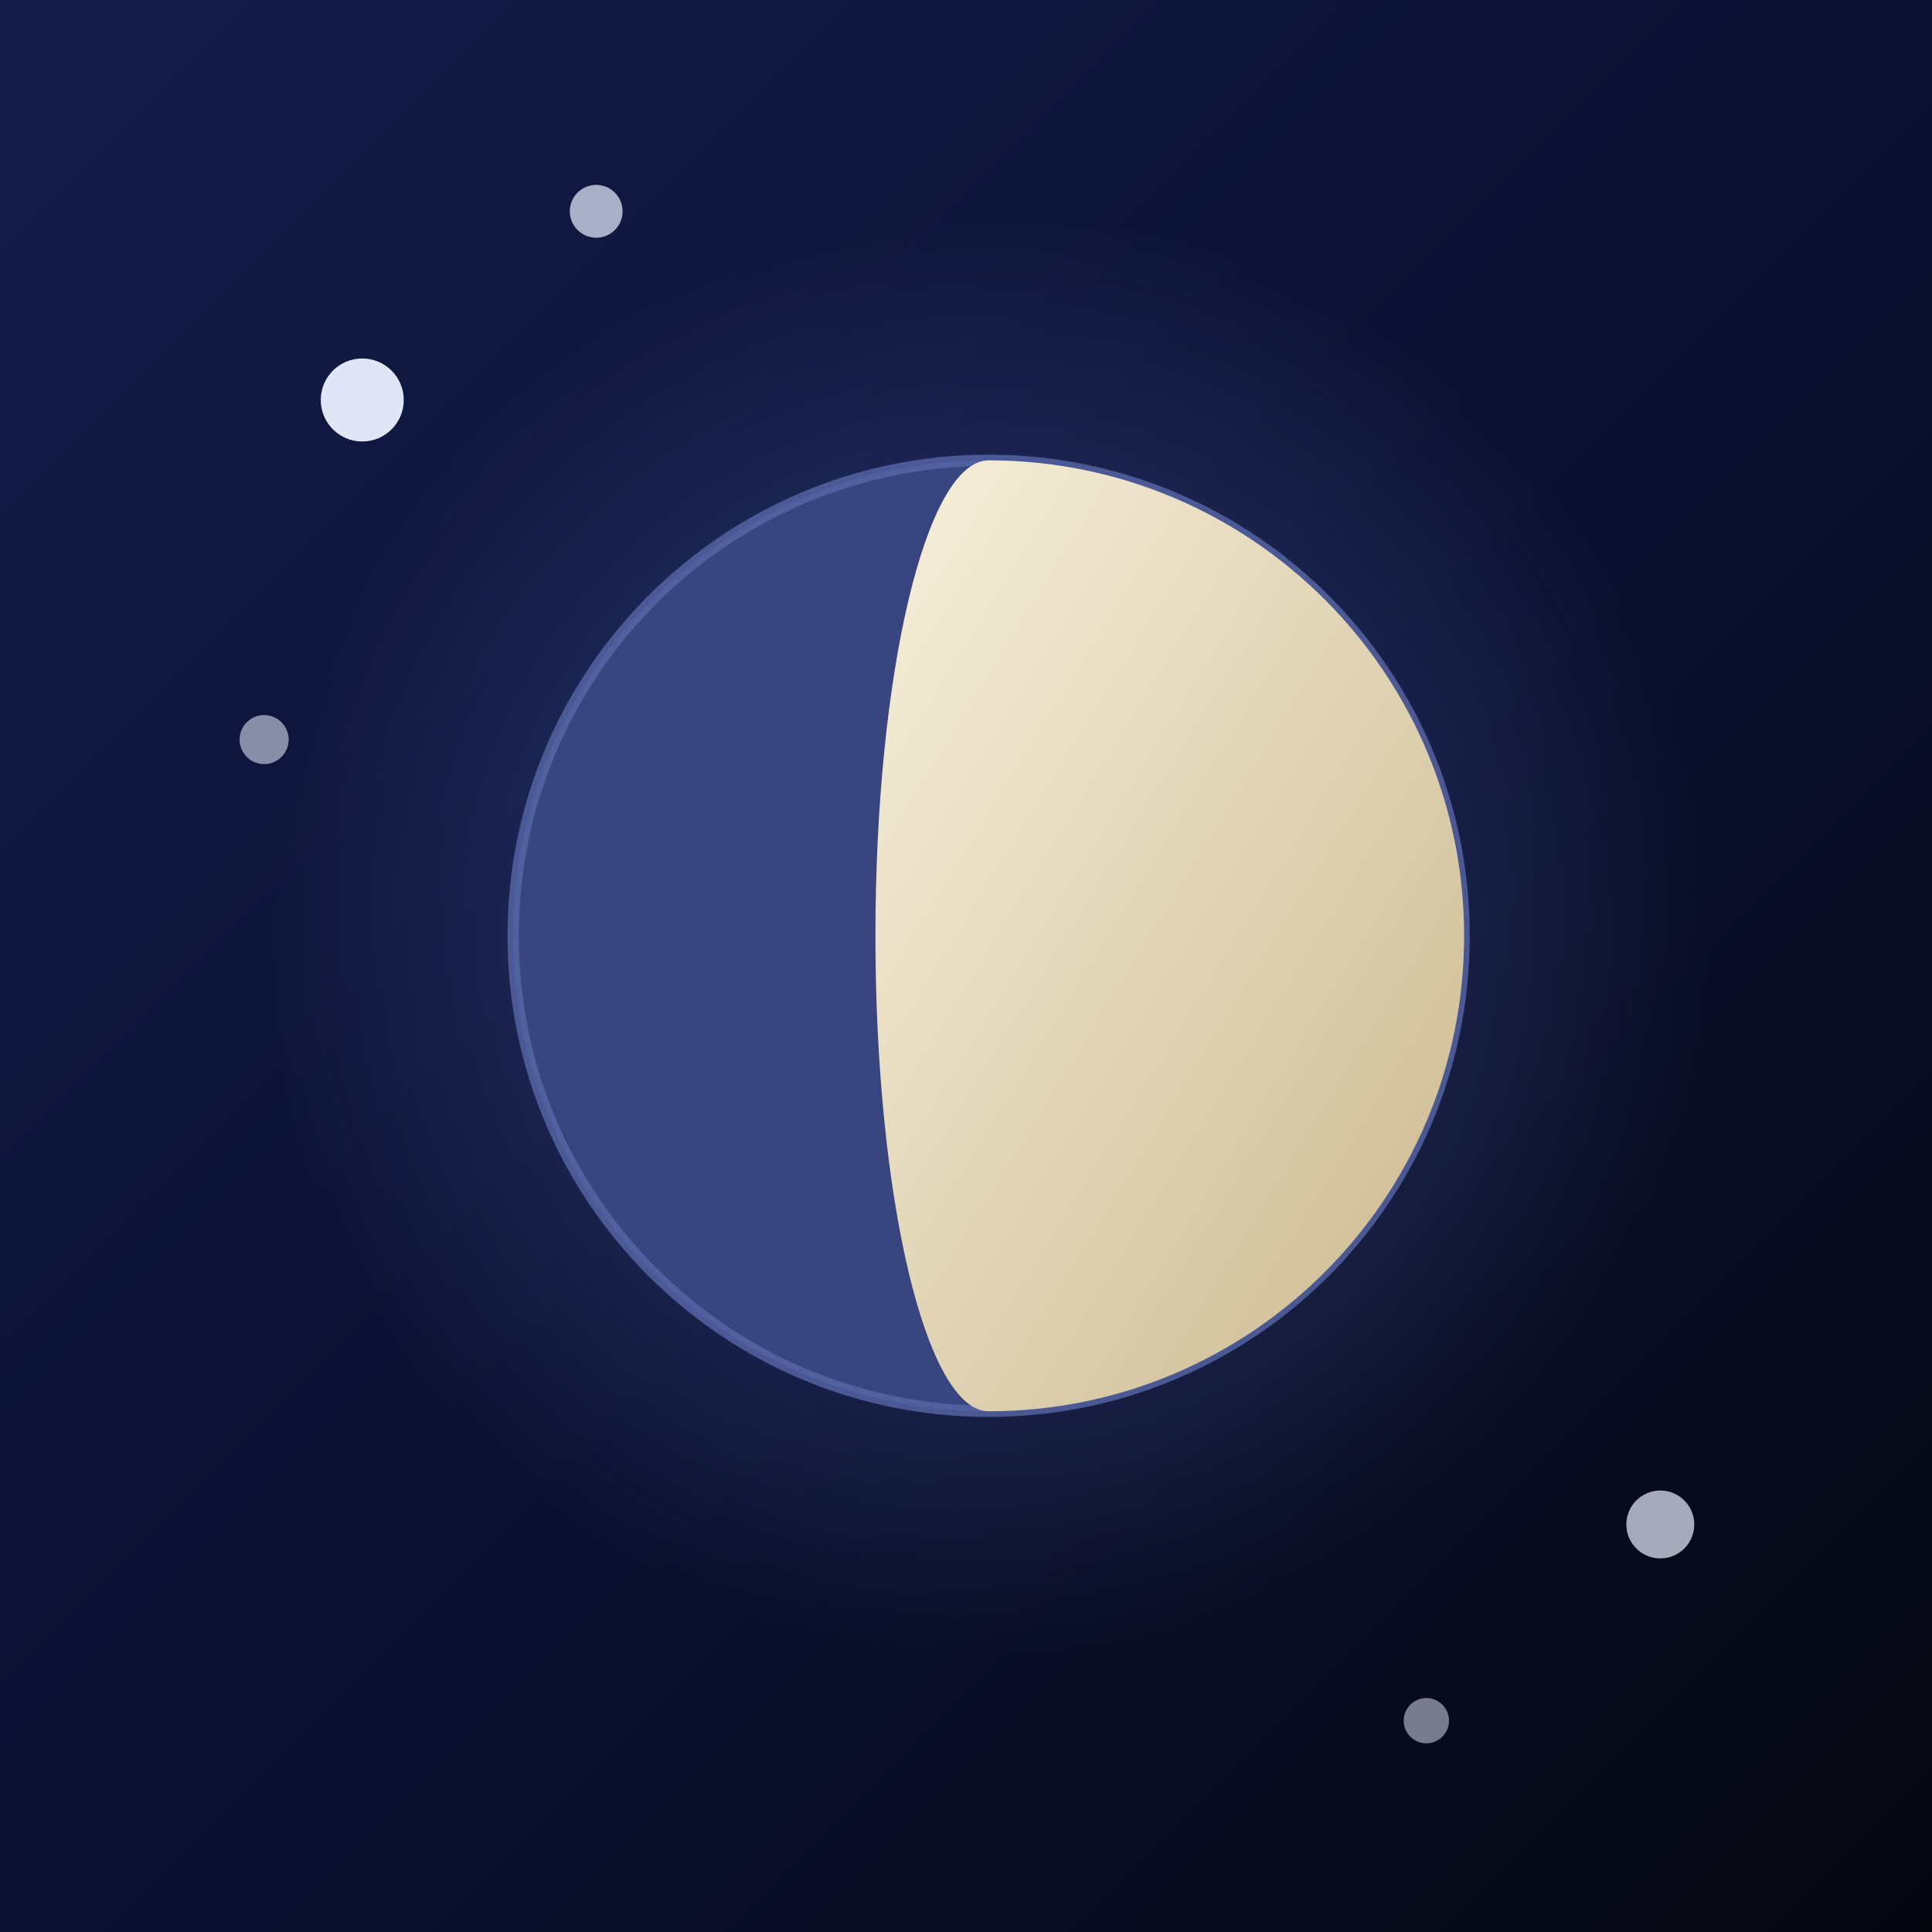
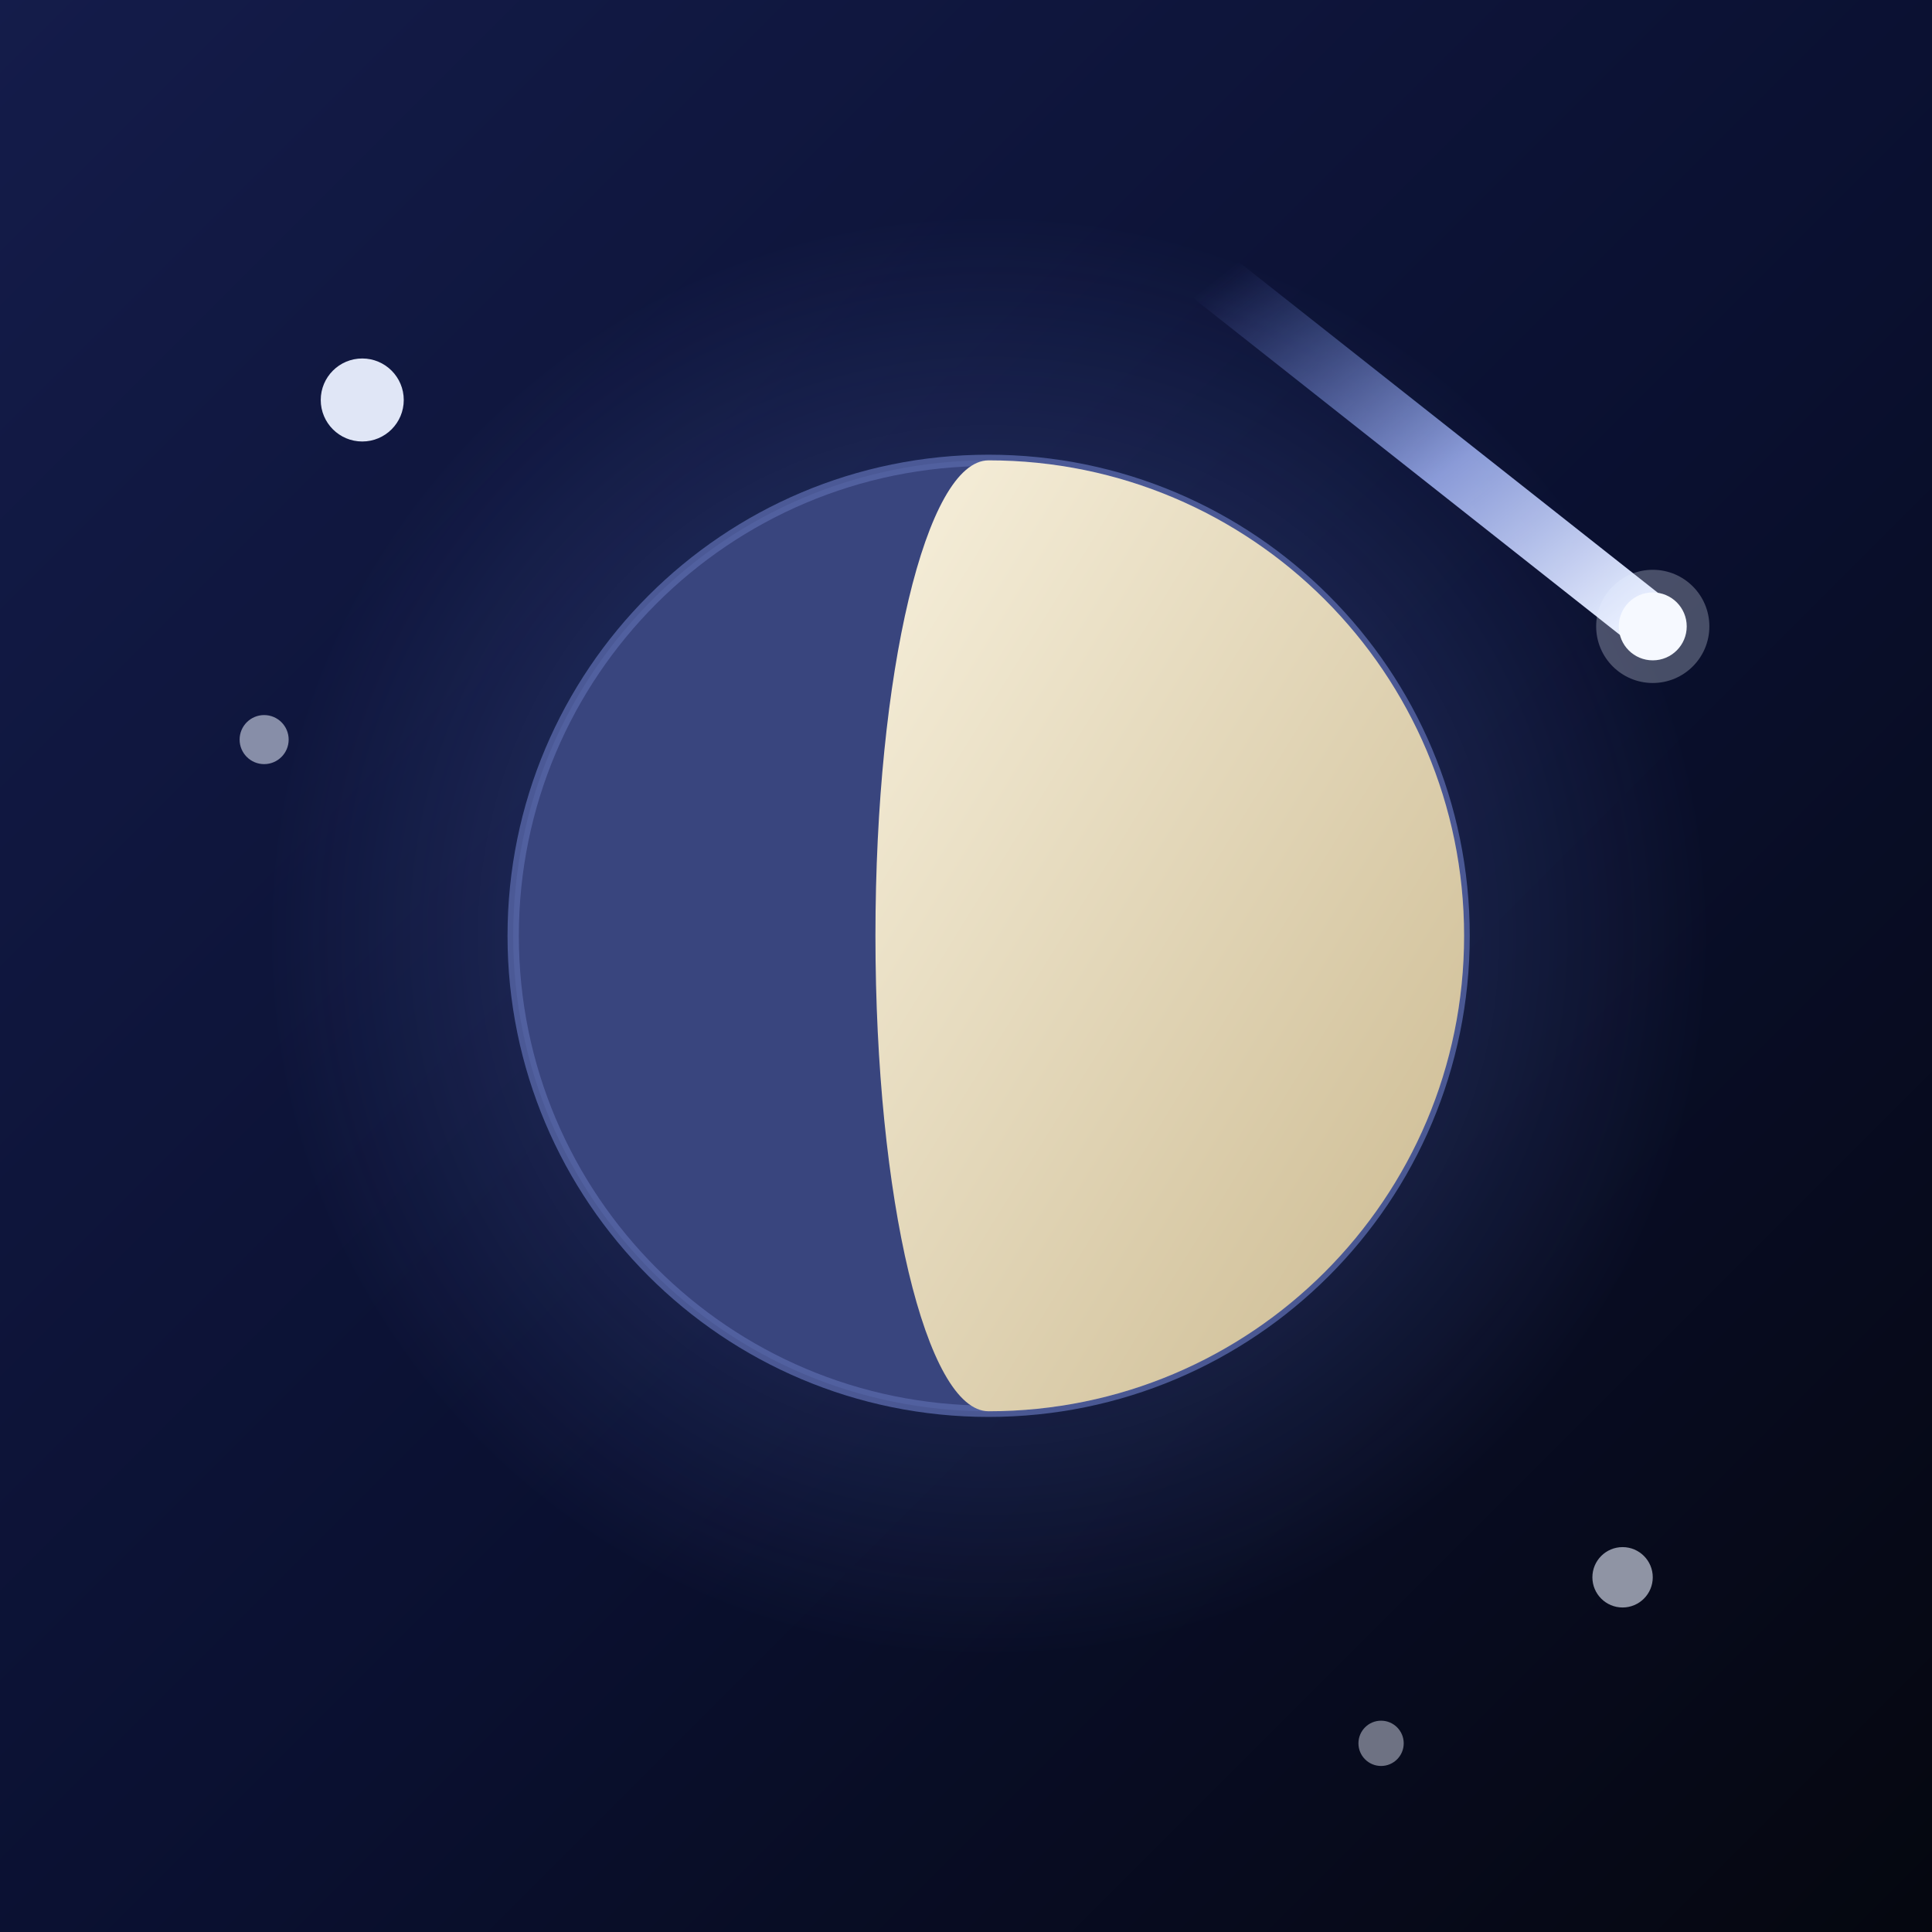
<svg xmlns="http://www.w3.org/2000/svg" viewBox="0 0 512 512" width="512" height="512">
  <defs>
    <linearGradient id="bg" x1="0" y1="0" x2="1" y2="1">
      <stop offset="0%" stop-color="#141c4a" />
      <stop offset="55%" stop-color="#0a1030" />
      <stop offset="100%" stop-color="#05070f" />
    </linearGradient>
    <linearGradient id="moon" x1="0" y1="0" x2="1" y2="1">
      <stop offset="0%" stop-color="#f7f0dc" />
      <stop offset="100%" stop-color="#cbb98f" />
    </linearGradient>
+     <linearGradient id="meteor" x1="0" y1="0" x2="1" y2="1">
+       <stop offset="0%" stop-color="#7d9bff" stop-opacity="0" />
+       <stop offset="55%" stop-color="#a9bcff" stop-opacity=".8" />
+       <stop offset="100%" stop-color="#eaf0ff" stop-opacity="1" />
+     </linearGradient>
    <radialGradient id="glow" cx="50%" cy="50%">
      <stop offset="0%" stop-color="#7d9bff" stop-opacity=".34" />
      <stop offset="100%" stop-color="#7d9bff" stop-opacity="0" />
    </radialGradient>
  </defs>
  <rect width="512" height="512" fill="url(#bg)" />
  <circle cx="262" cy="248" r="190" fill="url(#glow)" />
  <circle cx="262" cy="248" r="126" fill="#39457e" />
  <circle cx="262" cy="248" r="126" fill="none" stroke="#5866a8" stroke-width="3" opacity=".8" />
  <path d="M262 122 A126 126 0 0 1 262 374 A30 126 0 0 1 262 122 Z" fill="url(#moon)" />
+   <g>
+     <path d="M322 74 L436 164" stroke="url(#meteor)" stroke-width="15" stroke-linecap="round" fill="none" />
+     <circle cx="438" cy="166" r="15" fill="#eaf0ff" opacity=".28" />
+     <circle cx="438" cy="166" r="9" fill="#f6f9ff" />
+   </g>
  <g fill="#eaf0ff">
    <circle cx="96" cy="106" r="11" opacity=".95" />
-     <circle cx="158" cy="56" r="7" opacity=".7" />
    <circle cx="70" cy="196" r="6.5" opacity=".55" />
-     <circle cx="440" cy="404" r="9" opacity=".7" />
-     <circle cx="378" cy="456" r="6" opacity=".5" />
+     <circle cx="430" cy="418" r="8" opacity=".6" />
+     <circle cx="366" cy="462" r="6" opacity=".45" />
  </g>
</svg>
